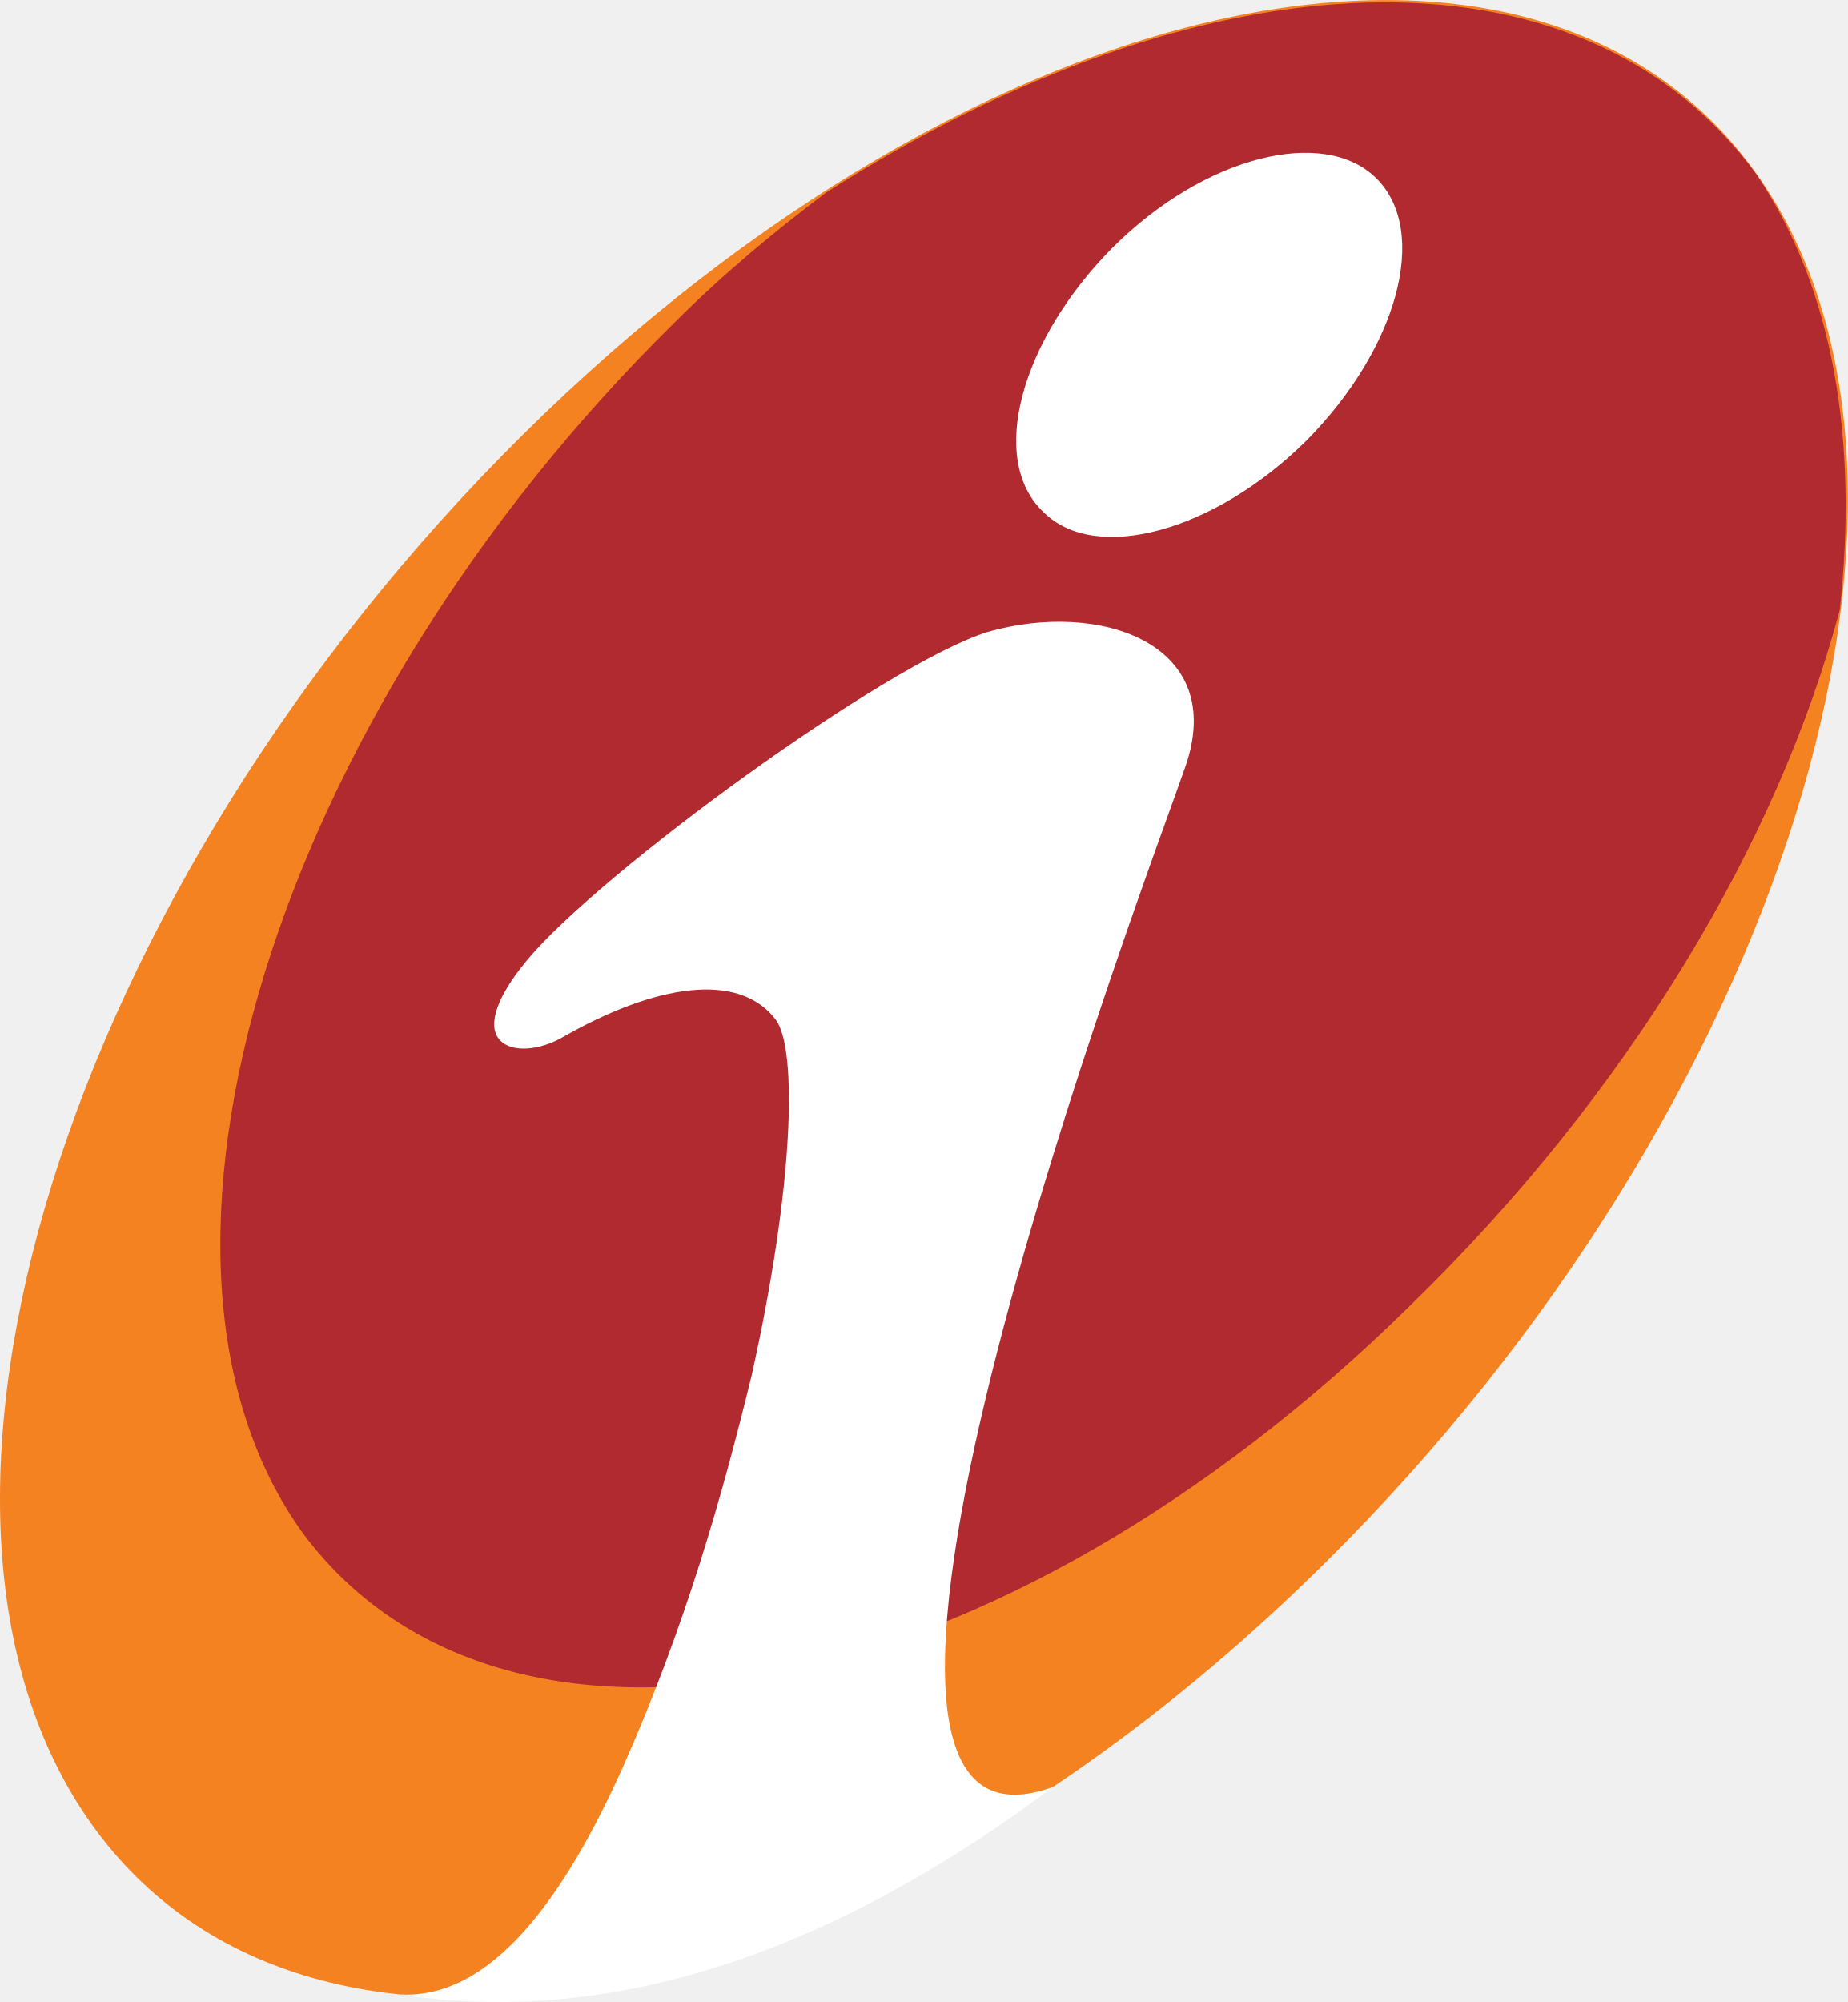
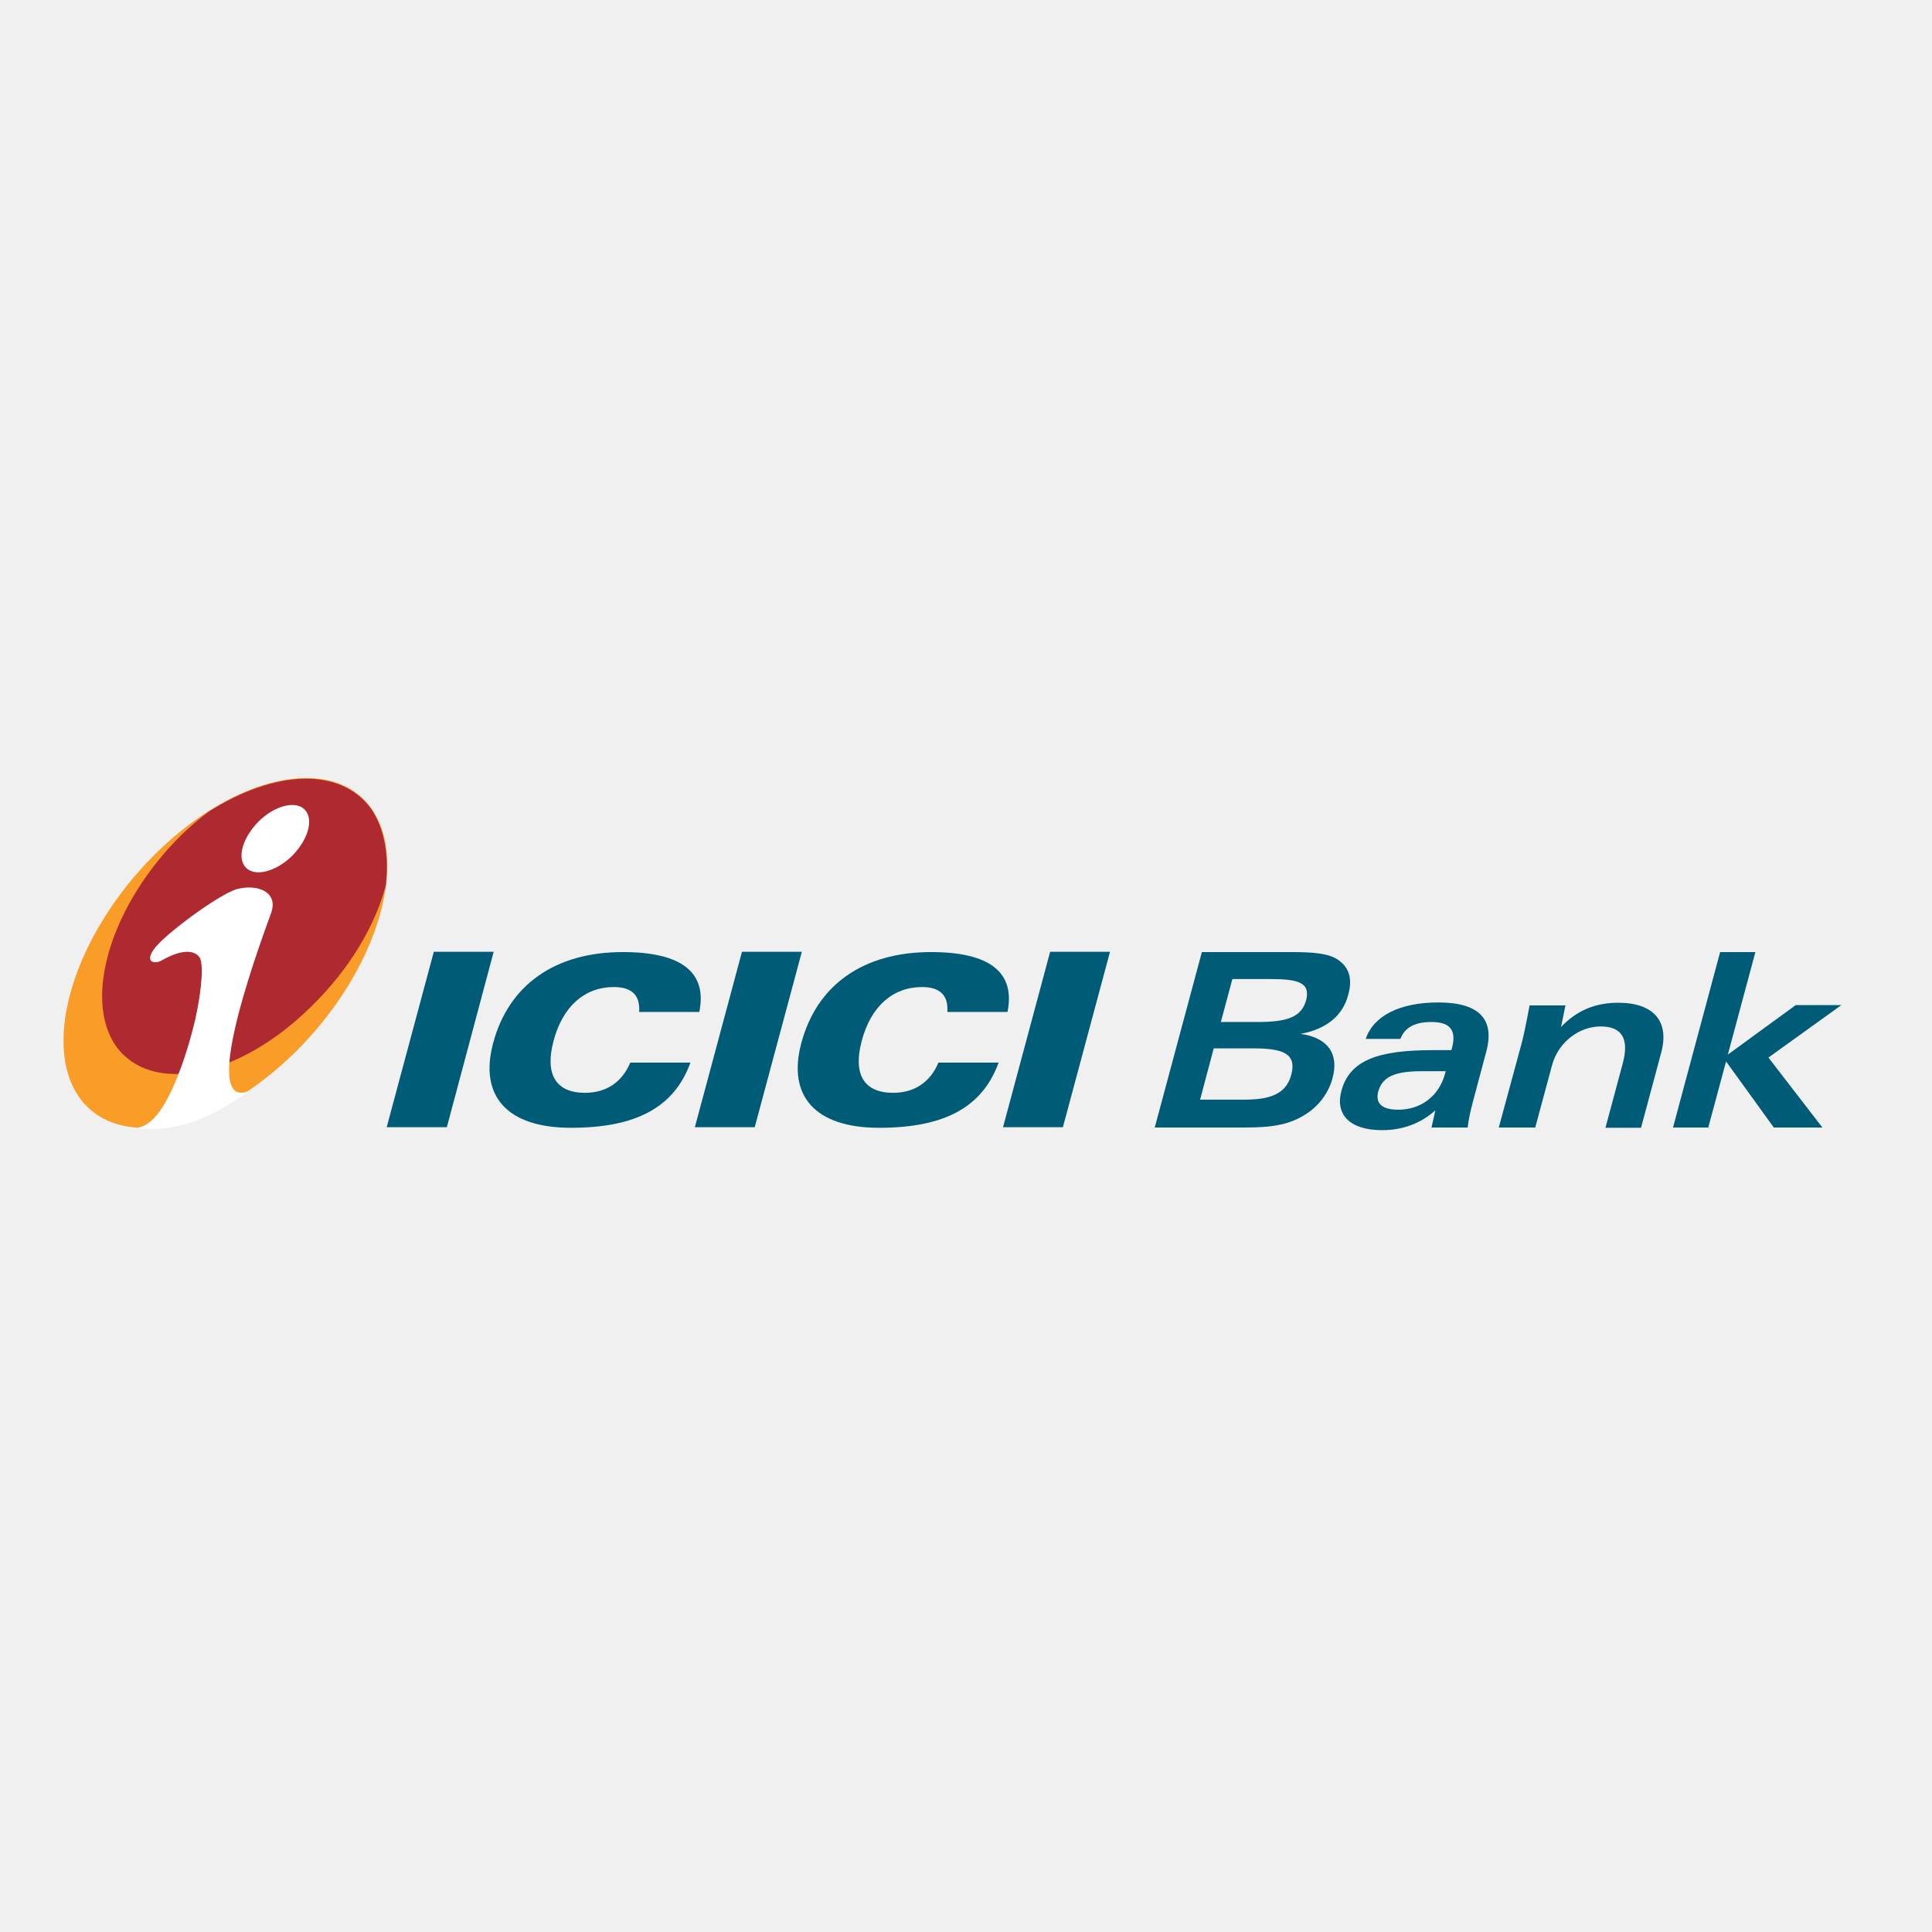
- <svg xmlns="http://www.w3.org/2000/svg" viewBox="0 0 142.227 154.067" height="154.067" width="142.227" xml:space="preserve" id="svg2" version="1.1">
-   <defs id="defs6">
-  </defs>
-   <g transform="matrix(1.333333,0,0,-1.333333,0,154.0667)" id="g10">
-     <g transform="scale(0.1)" id="g12">
-       <path id="path14" style="fill:#f58220;fill-opacity:1;fill-rule:nonzero;stroke:none" d="M 301.57,904.371 C 566.27,1166.71 886.254,1234.48 1013.89,1055.23 1141.5,876.039 1029.79,515.867 765.039,253.578 500.445,-8.711 180.434,-76.449 52.797,102.738 -74.812,282.012 36.922,642.105 301.57,904.371">
-    </path>
-       <path id="path16" style="fill:#b02a30;fill-opacity:1;fill-rule:nonzero;stroke:none" d="M 476.75,1044.26 C 448.266,1022.89 417.969,997.906 389.379,969.344 157.387,740.977 61.059,426.973 175.281,269.996 293,112.941 578.465,170.043 813.98,401.93 940.684,525.113 1026.35,669.609 1062,803.383 c 10.72,98.117 -3.57,185.59 -48.19,251.567 -101.662,139.19 -319.361,128.5 -537.06,-10.69">
-    </path>
-       <path id="path18" style="fill:#ffffff;fill-opacity:1;fill-rule:nonzero;stroke:none" d="M 607.934,124.148 C 484,31.141 356.027,-14.98 231.109,4.34 283.52,1.621 325.887,59.75 360.586,137.879 c 35.242,80.016 56.375,154.23 73.281,223.68 24.574,109.949 26.492,188.543 13.957,205.375 -21.179,27.992 -69.347,20.742 -123.855,-10.567 -26.125,-14.449 -60.801,-4.738 -19.809,44.852 41.535,50.16 206.41,170.648 265.735,189.472 65.125,18.774 139.339,-6.785 114.222,-78.097 C 666.301,660.543 438.191,62.012 607.934,124.148 m 186.652,928.342 c 30.816,-30.84 12.016,-98.377 -40.527,-151.357 -53.004,-52.567 -122.043,-71.367 -151.926,-40.988 -31.797,30.371 -12.996,98.839 40.035,152.365 53.523,53.47 122.484,69.92 152.418,39.98">
-    </path>
-     </g>
+ <svg xmlns="http://www.w3.org/2000/svg" version="1.1" id="layer" x="0px" y="0px" viewBox="0 0 652 652" style="enable-background:new 0 0 652 652;" xml:space="preserve">
+   <style type="text/css">
+ 	.st0{fill-rule:evenodd;clip-rule:evenodd;fill:#005B76;}
+ 	.st1{fill-rule:evenodd;clip-rule:evenodd;fill:#F99D28;}
+ 	.st2{fill-rule:evenodd;clip-rule:evenodd;fill:#AF2A30;}
+ 	.st3{fill-rule:evenodd;clip-rule:evenodd;fill:#FFFFFF;}
+ </style>
+   <polygon class="st0" points="130.5,380.4 150.8,380.4 166.6,321.2 146.4,321.2 " />
+   <polygon class="st0" points="234.5,380.4 254.7,380.4 270.6,321.2 250.4,321.2 " />
+   <polygon class="st0" points="338.5,380.4 358.7,380.4 374.6,321.2 354.4,321.2 " />
+   <g>
+     <path class="st0" d="M215.7,341.5h20.3c2.7-13.3-5.9-20.2-25.8-20.2c-23,0-38.6,11.2-43.8,30.8c-4.7,17.7,4.6,28.5,26.3,28.5   c21.8,0,34.8-6.8,40.3-22h-20.3c-2.8,6.7-8.2,10.2-15.3,10.2c-9.8,0-13.6-6.2-10.6-17.5c3.1-11.7,10.5-18.2,20.4-18.2   C213.2,333.1,216.1,335.9,215.7,341.5" />
+     <path class="st0" d="M319.7,341.5h20.3c2.7-13.3-5.9-20.2-25.8-20.2c-23,0-38.6,11.2-43.8,30.8c-4.7,17.7,4.6,28.5,26.3,28.5   c21.8,0,34.8-6.8,40.3-22h-20.3c-2.8,6.7-8.2,10.2-15.3,10.2c-9.8,0-13.6-6.2-10.6-17.5c3.1-11.7,10.5-18.2,20.4-18.2   C317.2,333.1,320.1,335.9,319.7,341.5" />
+     <path class="st1" d="M52.3,288.3c27.1-26.9,59.9-33.8,73-15.5c13.1,18.4,1.6,55.3-25.5,82.1c-27.1,26.9-59.9,33.8-73,15.5   C13.8,352.1,25.2,315.2,52.3,288.3" />
+     <path class="st2" d="M70.3,274c-2.9,2.2-6,4.8-9,7.7c-23.8,23.4-33.6,55.6-21.9,71.7c12.1,16.1,41.3,10.2,65.4-13.5   c13-12.6,21.8-27.4,25.4-41.1c1.1-10.1-0.4-19-4.9-25.8C114.9,258.7,92.6,259.8,70.3,274" />
+     <path class="st3" d="M83.7,368.3c-12.7,9.5-25.8,14.3-38.6,12.3c5.4,0.3,9.7-5.7,13.3-13.7c3.6-8.2,5.8-15.8,7.5-22.9   c2.5-11.3,2.7-19.3,1.4-21c-2.2-2.9-7.1-2.1-12.7,1.1c-2.7,1.5-6.2,0.5-2-4.6c4.3-5.1,21.1-17.5,27.2-19.4c6.7-1.9,14.3,0.7,11.7,8   C89.7,313.3,66.3,374.7,83.7,368.3 M102.8,273.2c3.2,3.2,1.2,10.1-4.1,15.5c-5.4,5.4-12.5,7.3-15.6,4.2c-3.3-3.1-1.3-10.1,4.1-15.6   C92.7,271.8,99.8,270.1,102.8,273.2" />
+     <path class="st0" d="M405,371.1l4.6-17.3h13.3c10.2,0,14.7,1.8,12.9,8.8c-1.7,6.4-6.7,8.5-15.9,8.5H405 M415.9,330.4h12.6   c9.5,0,13.8,1.1,12.3,7.1c-1.6,5.9-6.7,7.4-16.5,7.4H412L415.9,330.4z M389.7,380.5h30.4c8.6,0,15.1-0.7,21.2-4.9   c4.1-2.8,7.2-7.1,8.4-11.8c2.2-8.1-1.5-13.6-10.8-14.9c8.8-1.6,14.3-6.2,16.1-13.2c1.5-5.4,0.3-9.3-3.6-11.9   c-3.2-2.1-8.5-2.5-15.6-2.5h-30.2L389.7,380.5z" />
+     <path class="st0" d="M487.9,361.5l-0.2,0.7c-2,7.7-8.2,12.3-15.8,12.3c-5.5,0-7.8-2.1-6.8-6.1c1.5-5.4,6.2-6.9,15-6.9H487.9    M483.1,380.5h12.2c0.3-2.8,1-5.8,1.9-9.2l4.4-16.5c2.9-10.9-2.5-16.5-16.2-16.5c-13.2,0-21.9,4.6-24.5,12.3h11.7   c1.5-3.9,4.9-5.7,10.5-5.7c6.3,0,8.5,2.8,6.9,8.8l-0.2,0.7h-6.4c-18.1,0-27.9,3.3-30.7,13.7c-2.2,8.1,2.9,13.3,13.7,13.3   c7,0,13.1-2.3,18-6.7L483.1,380.5z" />
+     <path class="st0" d="M505.8,380.5h12.3l5.7-21.1c2.1-7.7,9.1-13,16.4-13c7.2,0,9.7,4.2,7.4,12.6l-5.8,21.6h12l6.8-25.3   c2.9-10.7-2.6-16.9-14.5-16.9c-7.7,0-14,2.6-19.3,8.2l1.5-7.3h-12.1c-1.2,6.5-2.1,10.5-2.5,12.1L505.8,380.5" />
+     <polygon class="st0" points="564.6,380.5 576.5,380.5 582.5,358.2 598.6,380.5 615,380.5 596.8,356.9 621.4,339.2 606,339.2    583.1,355.9 592.4,321.3 580.5,321.3  " />
  </g>
</svg>
